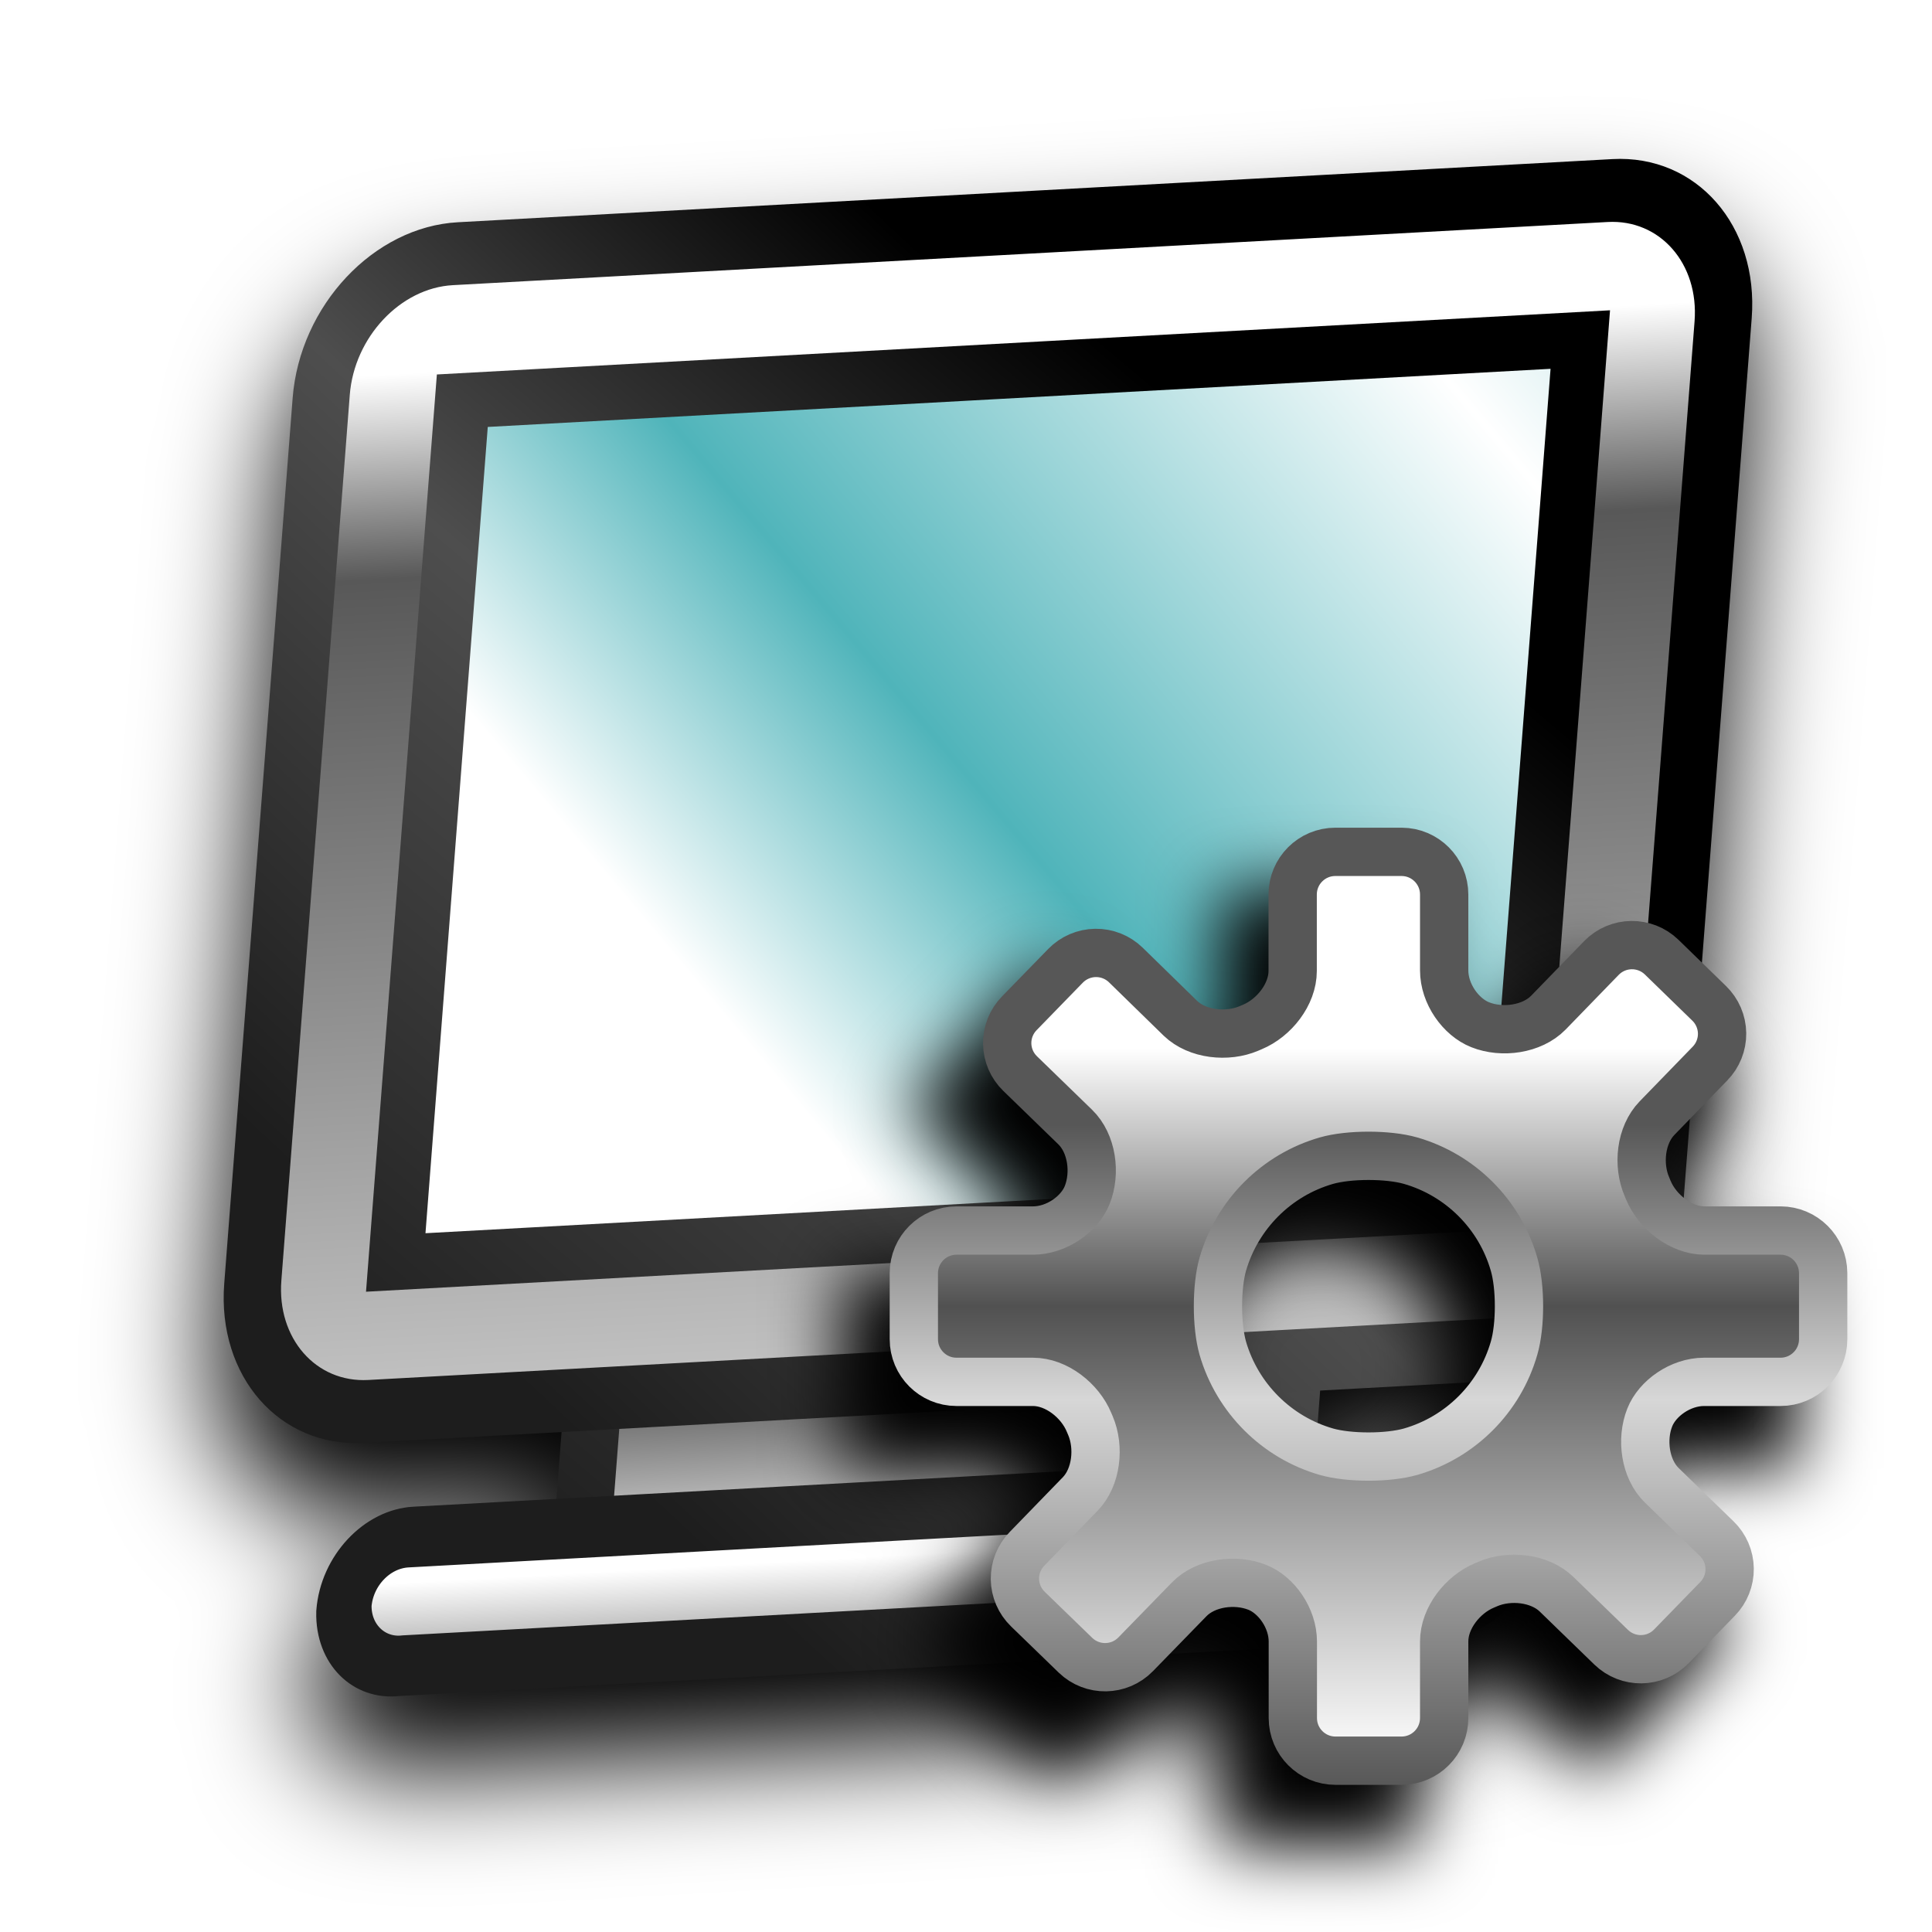
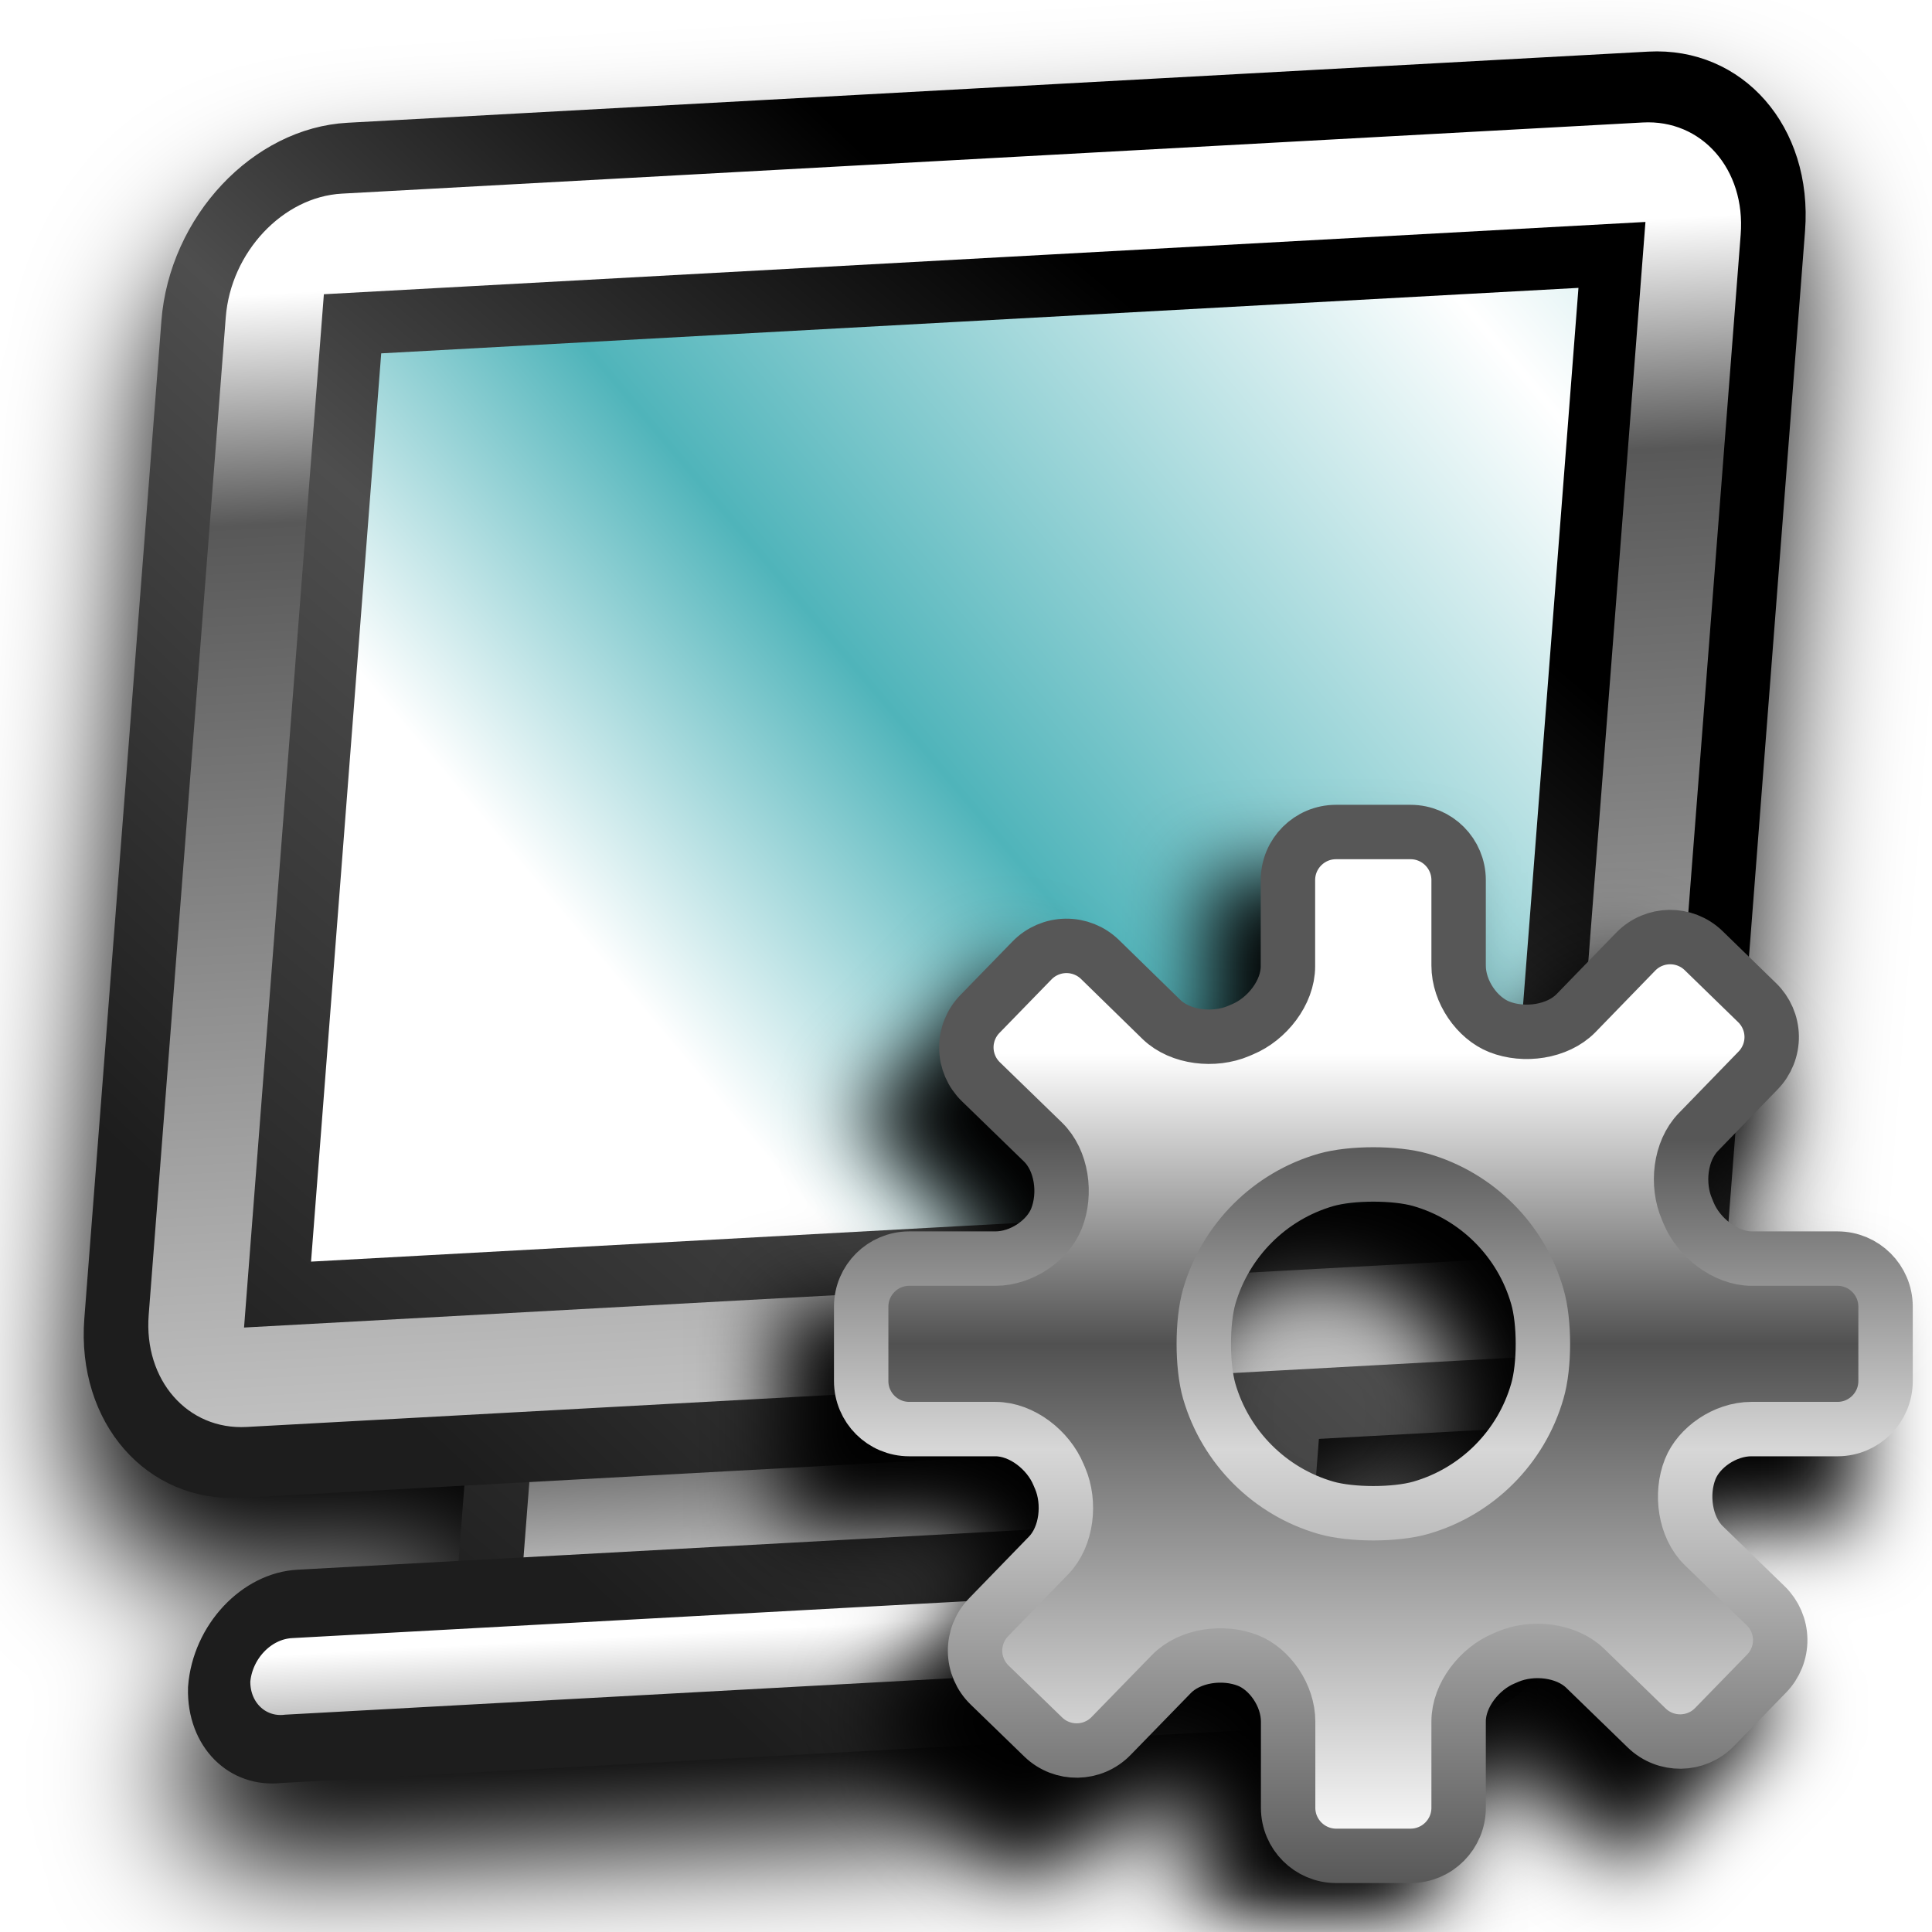
<svg xmlns="http://www.w3.org/2000/svg" xmlns:xlink="http://www.w3.org/1999/xlink" width="12mm" height="12mm" viewBox="0 0 12 12" version="1.1" id="svg1">
  <defs id="defs1">
    <linearGradient id="linearGradient4">
      <stop style="stop-color:#000000;stop-opacity:1;" offset="0.16" id="stop17" />
      <stop style="stop-color:#4e4e4e;stop-opacity:1;" offset="0.527" id="stop19" />
      <stop style="stop-color:#1d1d1d;stop-opacity:1;" offset="1" id="stop18" />
    </linearGradient>
    <linearGradient id="linearGradient1">
      <stop style="stop-color:#575757;stop-opacity:1;" offset="0.312" id="stop1" />
      <stop style="stop-color:#d7d7d7;stop-opacity:1;" offset="0.597" id="stop16" />
      <stop style="stop-color:#575757;stop-opacity:1;" offset="1" id="stop2" />
    </linearGradient>
    <linearGradient id="linearGradient6">
      <stop style="stop-color:#ffffff;stop-opacity:1;" offset="0.216" id="stop13" />
      <stop style="stop-color:#515151;stop-opacity:1;" offset="0.5" id="stop15" />
      <stop style="stop-color:#ffffff;stop-opacity:1;" offset="1" id="stop14" />
    </linearGradient>
    <linearGradient xlink:href="#linearGradient6" id="linearGradient15" x1="18" y1="-0" x2="18" y2="12" gradientUnits="userSpaceOnUse" gradientTransform="matrix(0.4706058,0,0,0.4703274,0.02900592,5.29117)" />
    <filter style="color-interpolation-filters:sRGB" id="filter12" x="-0.121" y="-0.121" width="1.241" height="1.241">
      <feGaussianBlur stdDeviation="0.228" id="feGaussianBlur12" />
    </filter>
    <linearGradient id="linearGradient5">
      <stop style="stop-color:#000000;stop-opacity:1;" offset="0.254" id="stop6" />
      <stop style="stop-color:#ffffff;stop-opacity:1;" offset="0.675" id="stop7" />
    </linearGradient>
    <linearGradient id="linearGradient8">
      <stop style="stop-color:#ffffff;stop-opacity:1;" offset="0.485" id="stop8" />
      <stop style="stop-color:#000000;stop-opacity:1;" offset="0.665" id="stop9" />
    </linearGradient>
    <linearGradient id="linearGradient10">
      <stop style="stop-color:#ffffff;stop-opacity:1;" offset="0" id="stop10" />
      <stop style="stop-color:#4fb4ba;stop-opacity:1;" offset="0.5" id="stop12" />
      <stop style="stop-color:#ffffff;stop-opacity:1;" offset="0.773" id="stop11" />
    </linearGradient>
    <linearGradient id="linearGradient3">
      <stop style="stop-color:#ffffff;stop-opacity:1;" offset="0.201" id="stop3" />
      <stop style="stop-color:#585858;stop-opacity:1;" offset="0.334" id="stop5" />
      <stop style="stop-color:#dddddd;stop-opacity:1;" offset="1" id="stop4" />
    </linearGradient>
    <linearGradient xlink:href="#linearGradient5" id="linearGradient12" gradientUnits="userSpaceOnUse" gradientTransform="matrix(0.7960716,0,0,0.8715962,1.092964,0.7111631)" x1="6" y1="6.5" x2="6" y2="12.5" />
    <linearGradient xlink:href="#linearGradient8" id="linearGradient13" gradientUnits="userSpaceOnUse" x1="6" y1="5.5" x2="6" y2="15.5" />
    <linearGradient xlink:href="#linearGradient10" id="linearGradient14" gradientUnits="userSpaceOnUse" gradientTransform="matrix(0.7618021,0,0,0.8340755,1.298581,0.880006)" x1="2.403" y1="1.027" x2="9.597" y2="7.973" spreadMethod="reflect" />
    <linearGradient xlink:href="#linearGradient3" id="linearGradient16" gradientUnits="userSpaceOnUse" x1="6" y1="-1.5" x2="6" y2="10.5" />
    <filter style="color-interpolation-filters:sRGB" id="filter21" x="-0.115" y="-0.116" width="1.229" height="1.231">
      <feGaussianBlur stdDeviation="0.375" id="feGaussianBlur21" />
    </filter>
    <linearGradient xlink:href="#linearGradient1" id="linearGradient2" x1="9.016" y1="6.153" x2="9.016" y2="11.223" gradientUnits="userSpaceOnUse" gradientTransform="matrix(1.183876,0,0,1.183176,-2.17405,-2.166064)" />
    <linearGradient xlink:href="#linearGradient4" id="linearGradient18" x1="2.674" y1="1.694" x2="9.065" y2="9.31" gradientUnits="userSpaceOnUse" />
    <linearGradient xlink:href="#linearGradient4" id="linearGradient7" gradientUnits="userSpaceOnUse" x1="2.674" y1="1.694" x2="9.065" y2="9.31" />
    <linearGradient xlink:href="#linearGradient4" id="linearGradient9" gradientUnits="userSpaceOnUse" x1="2.674" y1="1.694" x2="9.065" y2="9.31" />
    <linearGradient xlink:href="#linearGradient4" id="linearGradient11" gradientUnits="userSpaceOnUse" x1="2.674" y1="1.694" x2="9.065" y2="9.31" />
    <linearGradient xlink:href="#linearGradient4" id="linearGradient17" gradientUnits="userSpaceOnUse" x1="2.674" y1="1.694" x2="9.065" y2="9.31" />
  </defs>
  <g id="layer1">
-     <g id="g17" style="fill:#000000;fill-opacity:1;stroke:#000000;stroke-width:1.011;stroke-opacity:1;filter:url(#filter21)" transform="matrix(-0.9115163,0.04985546,-0.07081351,0.9166846,11.77916,0.893611)">
+     <g id="g17" style="fill:#000000;fill-opacity:1;stroke:#000000;stroke-width:1.011;stroke-opacity:1;filter:url(#filter21)" transform="matrix(-1.026839,0.05616303,-0.07977263,1.032661,12.22428,0.2140887)">
      <rect style="fill:#000000;fill-opacity:1;stroke:#000000;stroke-width:0.393;stroke-opacity:1" id="rect16" width="4.776" height="0.872" x="3.481" y="8.556" />
      <path style="fill:#000000;fill-opacity:1;stroke:#000000;stroke-width:0.472;stroke-opacity:1" id="path16" width="10" height="1" x="1" y="10" d="m 1.529,10 h 8.942 a 0.529,0.529 45 0 1 0.529,0.529 0.501,0.501 138.338 0 1 -0.529,0.471 H 1.529 A 0.529,0.529 45 0 1 1,10.471 0.501,0.501 138.338 0 1 1.529,10 Z" transform="matrix(0.7960716,0,0,0.8715961,1.092964,0.7111631)" />
      <path id="path17" style="fill:#000000;fill-opacity:1;stroke:#000000;stroke-width:0.489;stroke-dasharray:none;stroke-opacity:1" d="M 0,1.058 V 7.942 A 1.058,1.058 45 0 0 1.058,9 H 10.941 A 1.058,1.058 135 0 0 12,7.942 V 1.058 A 1.058,1.058 45 0 0 10.941,0 H 1.058 A 1.058,1.058 135 0 0 0,1.058 Z M 2.059,1.321 H 9.942 A 1.058,1.058 45 0 1 11,2.38 V 6.335 A 1.058,1.058 135 0 1 9.942,7.393 H 2.058 A 1.058,1.058 45.002 0 1 1,6.335 L 1,2.38 A 1.058,1.058 135.002 0 1 2.059,1.321 Z" transform="matrix(0.7960716,0,0,0.8715961,1.092964,0.7111631)" />
    </g>
-     <g id="g16" transform="matrix(-0.9115163,0.04985546,-0.07081351,0.9166846,11.81457,0.4351537)" style="stroke:url(#linearGradient18);stroke-width:1.011;stroke-opacity:1">
+     <g id="g16" transform="matrix(-1.026839,0.05616303,-0.07977263,1.032661,12.26417,-0.3023713)" style="stroke:url(#linearGradient18);stroke-width:1.011;stroke-opacity:1">
      <rect style="fill:url(#linearGradient12);stroke:url(#linearGradient7);stroke-width:0.393;stroke-opacity:1" id="rect4-2" width="4.776" height="0.872" x="3.481" y="8.556" />
      <path style="fill:url(#linearGradient13);stroke:url(#linearGradient9);stroke-width:0.472;stroke-opacity:1" id="path4" width="10" height="1" x="1" y="10" d="m 1.529,10 h 8.942 a 0.529,0.529 45 0 1 0.529,0.529 0.501,0.501 138.338 0 1 -0.529,0.471 H 1.529 A 0.529,0.529 45 0 1 1,10.471 0.501,0.501 138.338 0 1 1.529,10 Z" transform="matrix(0.7960716,0,0,0.8715961,1.092964,0.7111631)" />
      <path id="path5" style="fill:url(#linearGradient16);stroke:url(#linearGradient11);stroke-width:0.489;stroke-dasharray:none;stroke-opacity:1" d="M 0,1.058 V 7.942 A 1.058,1.058 45 0 0 1.058,9 H 10.941 A 1.058,1.058 135 0 0 12,7.942 V 1.058 A 1.058,1.058 45 0 0 10.941,0 H 1.058 A 1.058,1.058 135 0 0 0,1.058 Z m 2.554,0.263 h 6.892 a 1.058,1.058 45 0 1 1.058,1.058 l 0,3.955 A 1.058,1.058 135 0 1 9.446,7.393 H 2.553 A 1.058,1.058 45.002 0 1 1.495,6.335 L 1.495,2.38 A 1.058,1.058 135.002 0 1 2.554,1.321 Z" transform="matrix(0.7960716,0,0,0.8715961,1.092964,0.7111631)" />
      <rect style="display:inline;fill:url(#linearGradient14);stroke:url(#linearGradient17);stroke-width:0.376;stroke-opacity:1" id="rect5" width="7.618" height="5.839" x="2.06" y="1.714" />
    </g>
-     <path id="rect4" style="opacity:1;mix-blend-mode:normal;fill:#000000;fill-opacity:1;stroke:#000000;stroke-width:0.308;stroke-dasharray:none;stroke-opacity:1;filter:url(#filter12)" d="m 8.549,6.497 v 1.032 a 1.935,1.935 0 0 0 -0.521,0.219 l -0.74,-0.719 -0.674,0.694 0.741,0.72 a 1.935,1.935 0 0 0 -0.193,0.472 h -1.032 v 0.967 h 1.033 a 1.935,1.935 0 0 0 0.219,0.521 l -0.719,0.74 0.694,0.674 0.72,-0.741 a 1.935,1.935 0 0 0 0.471,0.192 v 1.032 h 0.967 V 11.27 a 1.935,1.935 0 0 0 0.521,-0.219 l 0.74,0.719 0.674,-0.694 -0.741,-0.72 a 1.935,1.935 0 0 0 0.192,-0.472 h 1.033 V 8.916 H 10.906 A 1.935,1.935 0 0 0 10.685,8.393 L 11.402,7.655 10.708,6.981 9.991,7.719 A 1.935,1.935 0 0 0 9.516,7.526 V 6.497 Z m 0.484,1.935 a 0.967,0.967 0 0 1 0.967,0.968 0.967,0.967 0 0 1 -0.967,0.967 0.967,0.967 0 0 1 -0.967,-0.967 0.967,0.967 0 0 1 0.967,-0.968 z" transform="matrix(0.9728387,0,0,0.9722631,-0.5871846,-0.6371629)" />
-     <path id="path12" style="opacity:1;fill:url(#linearGradient15);fill-opacity:1;stroke:url(#linearGradient2);stroke-width:0.3;stroke-dasharray:none;stroke-opacity:1" d="m 8.029,5.556 v 0.475 c 0,0.146 -0.116,0.292 -0.251,0.348 -0.007,0.003 -0.014,0.006 -0.021,0.009 -0.134,0.057 -0.32,0.038 -0.425,-0.063 L 6.993,5.994 A 0.265,0.265 179.179 0 0 6.618,5.999 L 6.331,6.294 a 0.264,0.264 89.18 0 0 0.005,0.374 L 6.678,7 C 6.783,7.102 6.807,7.286 6.753,7.422 6.706,7.541 6.562,7.643 6.416,7.643 l -0.475,0 A 0.265,0.265 135 0 0 5.676,7.907 v 0.411 a 0.265,0.265 45 0 0 0.265,0.265 h 0.475 c 0.146,0 0.292,0.116 0.348,0.251 0.003,0.007 0.006,0.014 0.009,0.021 0.057,0.134 0.038,0.32 -0.064,0.425 L 6.379,9.62 a 0.264,0.264 89.174 0 0 0.005,0.374 L 6.68,10.281 A 0.265,0.265 179.175 0 0 7.054,10.275 L 7.386,9.934 c 0.102,-0.105 0.287,-0.129 0.423,-0.075 0.119,0.047 0.221,0.191 0.221,0.337 v 0.475 a 0.265,0.265 45 0 0 0.265,0.265 H 8.706 A 0.265,0.265 135 0 0 8.97,10.67 v -0.475 c 0,-0.146 0.116,-0.292 0.251,-0.348 0.007,-0.003 0.014,-0.006 0.021,-0.009 0.134,-0.057 0.32,-0.038 0.425,0.063 l 0.34,0.33 a 0.265,0.265 179.184 0 0 0.374,-0.005 l 0.287,-0.295 a 0.264,0.264 89.18 0 0 -0.005,-0.374 L 10.322,9.226 c -0.105,-0.102 -0.129,-0.287 -0.075,-0.422 0.047,-0.119 0.191,-0.221 0.337,-0.221 h 0.475 a 0.265,0.265 135 0 0 0.265,-0.265 l 0,-0.411 A 0.265,0.265 45 0 0 11.059,7.643 l -0.472,0 c -0.146,0 -0.293,-0.116 -0.349,-0.251 -0.003,-0.008 -0.006,-0.015 -0.009,-0.022 -0.058,-0.134 -0.039,-0.32 0.063,-0.425 l 0.329,-0.339 a 0.264,0.264 89.173 0 0 -0.005,-0.374 l -0.295,-0.287 a 0.265,0.265 179.173 0 0 -0.374,0.005 L 9.617,6.29 C 9.515,6.394 9.33,6.419 9.194,6.365 9.073,6.317 8.97,6.173 8.97,6.027 V 5.556 A 0.265,0.265 45 0 0 8.706,5.291 H 8.294 A 0.265,0.265 135 0 0 8.029,5.556 Z M 8.761,7.209 C 9.071,7.298 9.315,7.542 9.404,7.852 9.445,7.992 9.445,8.234 9.404,8.374 9.315,8.684 9.071,8.928 8.761,9.017 8.621,9.057 8.379,9.057 8.239,9.017 7.929,8.928 7.685,8.684 7.595,8.374 7.555,8.234 7.555,7.992 7.595,7.852 7.685,7.542 7.929,7.298 8.239,7.209 c 0.14,-0.04 0.382,-0.04 0.522,-6.7e-6 z" />
+     <path id="rect4" style="opacity:1;mix-blend-mode:normal;fill:#000000;fill-opacity:1;stroke:#000000;stroke-width:0.308;stroke-dasharray:none;stroke-opacity:1;filter:url(#filter12)" d="m 8.549,6.497 v 1.032 a 1.935,1.935 0 0 0 -0.521,0.219 l -0.74,-0.719 -0.674,0.694 0.741,0.72 a 1.935,1.935 0 0 0 -0.193,0.472 h -1.032 v 0.967 h 1.033 a 1.935,1.935 0 0 0 0.219,0.521 l -0.719,0.74 0.694,0.674 0.72,-0.741 a 1.935,1.935 0 0 0 0.471,0.192 v 1.032 h 0.967 V 11.27 a 1.935,1.935 0 0 0 0.521,-0.219 l 0.74,0.719 0.674,-0.694 -0.741,-0.72 a 1.935,1.935 0 0 0 0.192,-0.472 h 1.033 V 8.916 H 10.906 A 1.935,1.935 0 0 0 10.685,8.393 L 11.402,7.655 10.708,6.981 9.991,7.719 A 1.935,1.935 0 0 0 9.516,7.526 V 6.497 Z m 0.484,1.935 a 0.967,0.967 0 0 1 0.967,0.968 0.967,0.967 0 0 1 -0.967,0.967 0.967,0.967 0 0 1 -0.967,-0.967 0.967,0.967 0 0 1 0.967,-0.968 z" transform="matrix(1.095919,0,0,1.095271,-1.706619,-1.510354)" />
+     <path id="path12" style="opacity:1;fill:url(#linearGradient15);fill-opacity:1;stroke:url(#linearGradient2);stroke-width:0.3;stroke-dasharray:none;stroke-opacity:1" d="m 8.029,5.556 v 0.475 c 0,0.146 -0.116,0.292 -0.251,0.348 -0.007,0.003 -0.014,0.006 -0.021,0.009 -0.134,0.057 -0.32,0.038 -0.425,-0.063 L 6.993,5.994 A 0.265,0.265 179.179 0 0 6.618,5.999 L 6.331,6.294 a 0.264,0.264 89.18 0 0 0.005,0.374 L 6.678,7 C 6.783,7.102 6.807,7.286 6.753,7.422 6.706,7.541 6.562,7.643 6.416,7.643 l -0.475,0 A 0.265,0.265 135 0 0 5.676,7.907 v 0.411 a 0.265,0.265 45 0 0 0.265,0.265 h 0.475 c 0.146,0 0.292,0.116 0.348,0.251 0.003,0.007 0.006,0.014 0.009,0.021 0.057,0.134 0.038,0.32 -0.064,0.425 L 6.379,9.62 a 0.264,0.264 89.174 0 0 0.005,0.374 L 6.68,10.281 A 0.265,0.265 179.175 0 0 7.054,10.275 L 7.386,9.934 c 0.102,-0.105 0.287,-0.129 0.423,-0.075 0.119,0.047 0.221,0.191 0.221,0.337 v 0.475 a 0.265,0.265 45 0 0 0.265,0.265 H 8.706 A 0.265,0.265 135 0 0 8.97,10.67 v -0.475 c 0,-0.146 0.116,-0.292 0.251,-0.348 0.007,-0.003 0.014,-0.006 0.021,-0.009 0.134,-0.057 0.32,-0.038 0.425,0.063 l 0.34,0.33 a 0.265,0.265 179.184 0 0 0.374,-0.005 l 0.287,-0.295 a 0.264,0.264 89.18 0 0 -0.005,-0.374 L 10.322,9.226 c -0.105,-0.102 -0.129,-0.287 -0.075,-0.422 0.047,-0.119 0.191,-0.221 0.337,-0.221 h 0.475 a 0.265,0.265 135 0 0 0.265,-0.265 l 0,-0.411 A 0.265,0.265 45 0 0 11.059,7.643 l -0.472,0 c -0.146,0 -0.293,-0.116 -0.349,-0.251 -0.003,-0.008 -0.006,-0.015 -0.009,-0.022 -0.058,-0.134 -0.039,-0.32 0.063,-0.425 l 0.329,-0.339 a 0.264,0.264 89.173 0 0 -0.005,-0.374 l -0.295,-0.287 a 0.265,0.265 179.173 0 0 -0.374,0.005 L 9.617,6.29 C 9.515,6.394 9.33,6.419 9.194,6.365 9.073,6.317 8.97,6.173 8.97,6.027 V 5.556 A 0.265,0.265 45 0 0 8.706,5.291 H 8.294 A 0.265,0.265 135 0 0 8.029,5.556 Z M 8.761,7.209 C 9.071,7.298 9.315,7.542 9.404,7.852 9.445,7.992 9.445,8.234 9.404,8.374 9.315,8.684 9.071,8.928 8.761,9.017 8.621,9.057 8.379,9.057 8.239,9.017 7.929,8.928 7.685,8.684 7.595,8.374 7.555,8.234 7.555,7.992 7.595,7.852 7.685,7.542 7.929,7.298 8.239,7.209 c 0.14,-0.04 0.382,-0.04 0.522,-6.7e-6 z" transform="matrix(1.126517,0,0,1.126517,-1.045146,-0.7925793)" />
  </g>
</svg>
